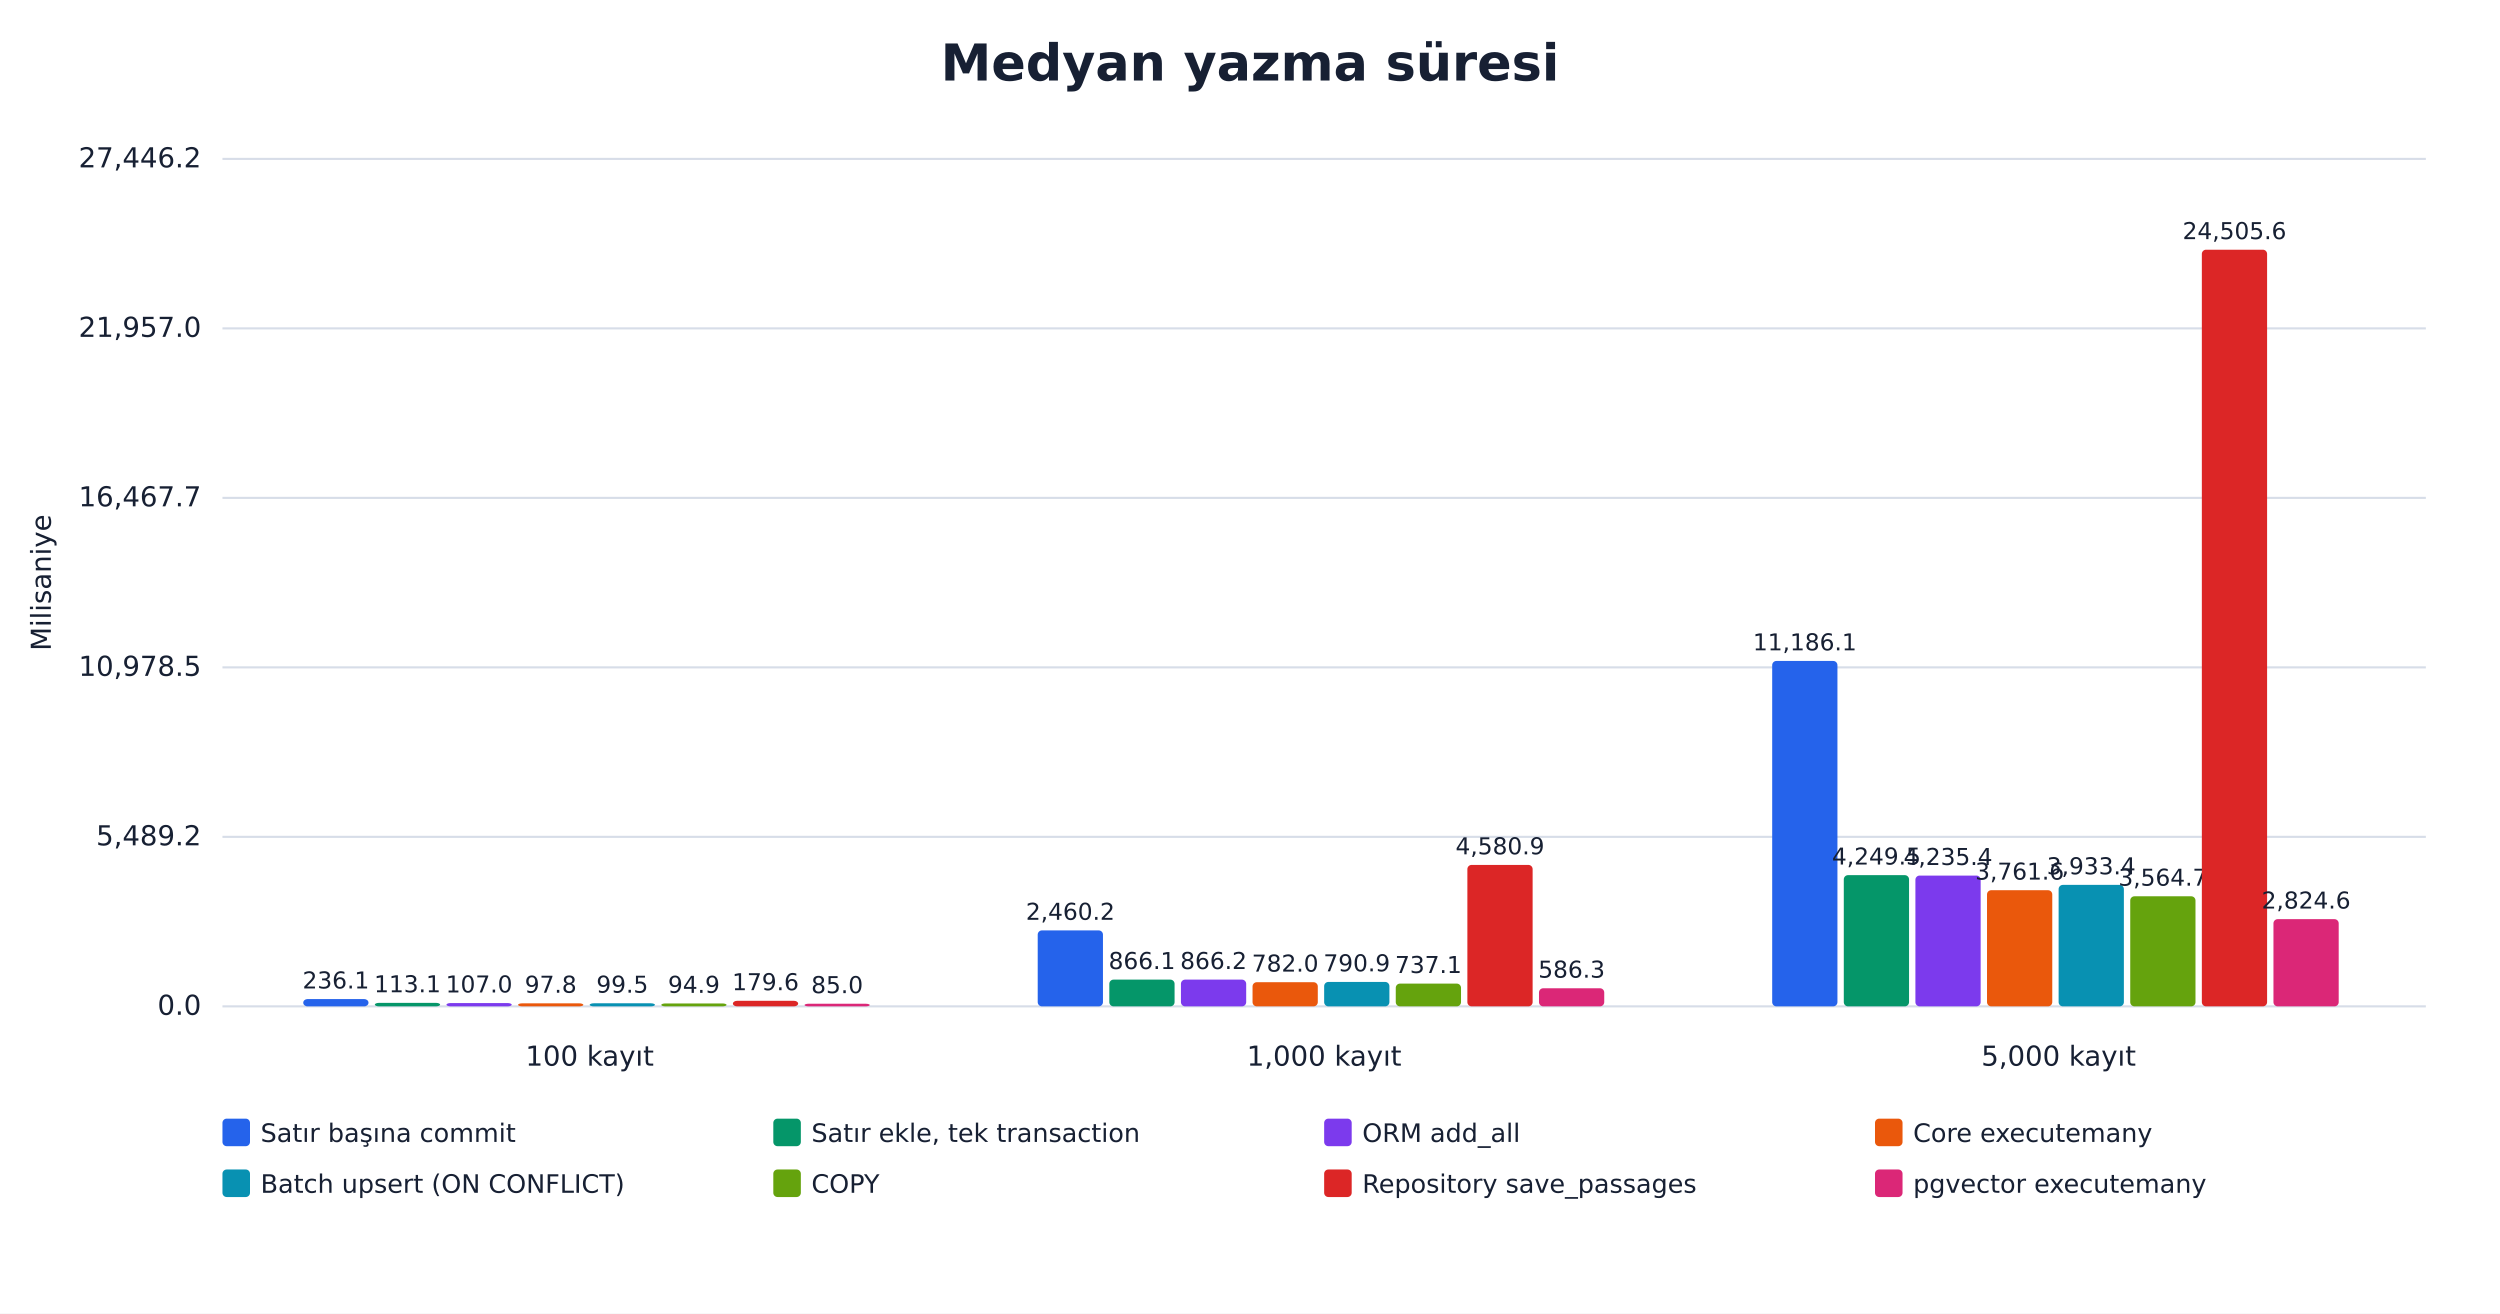
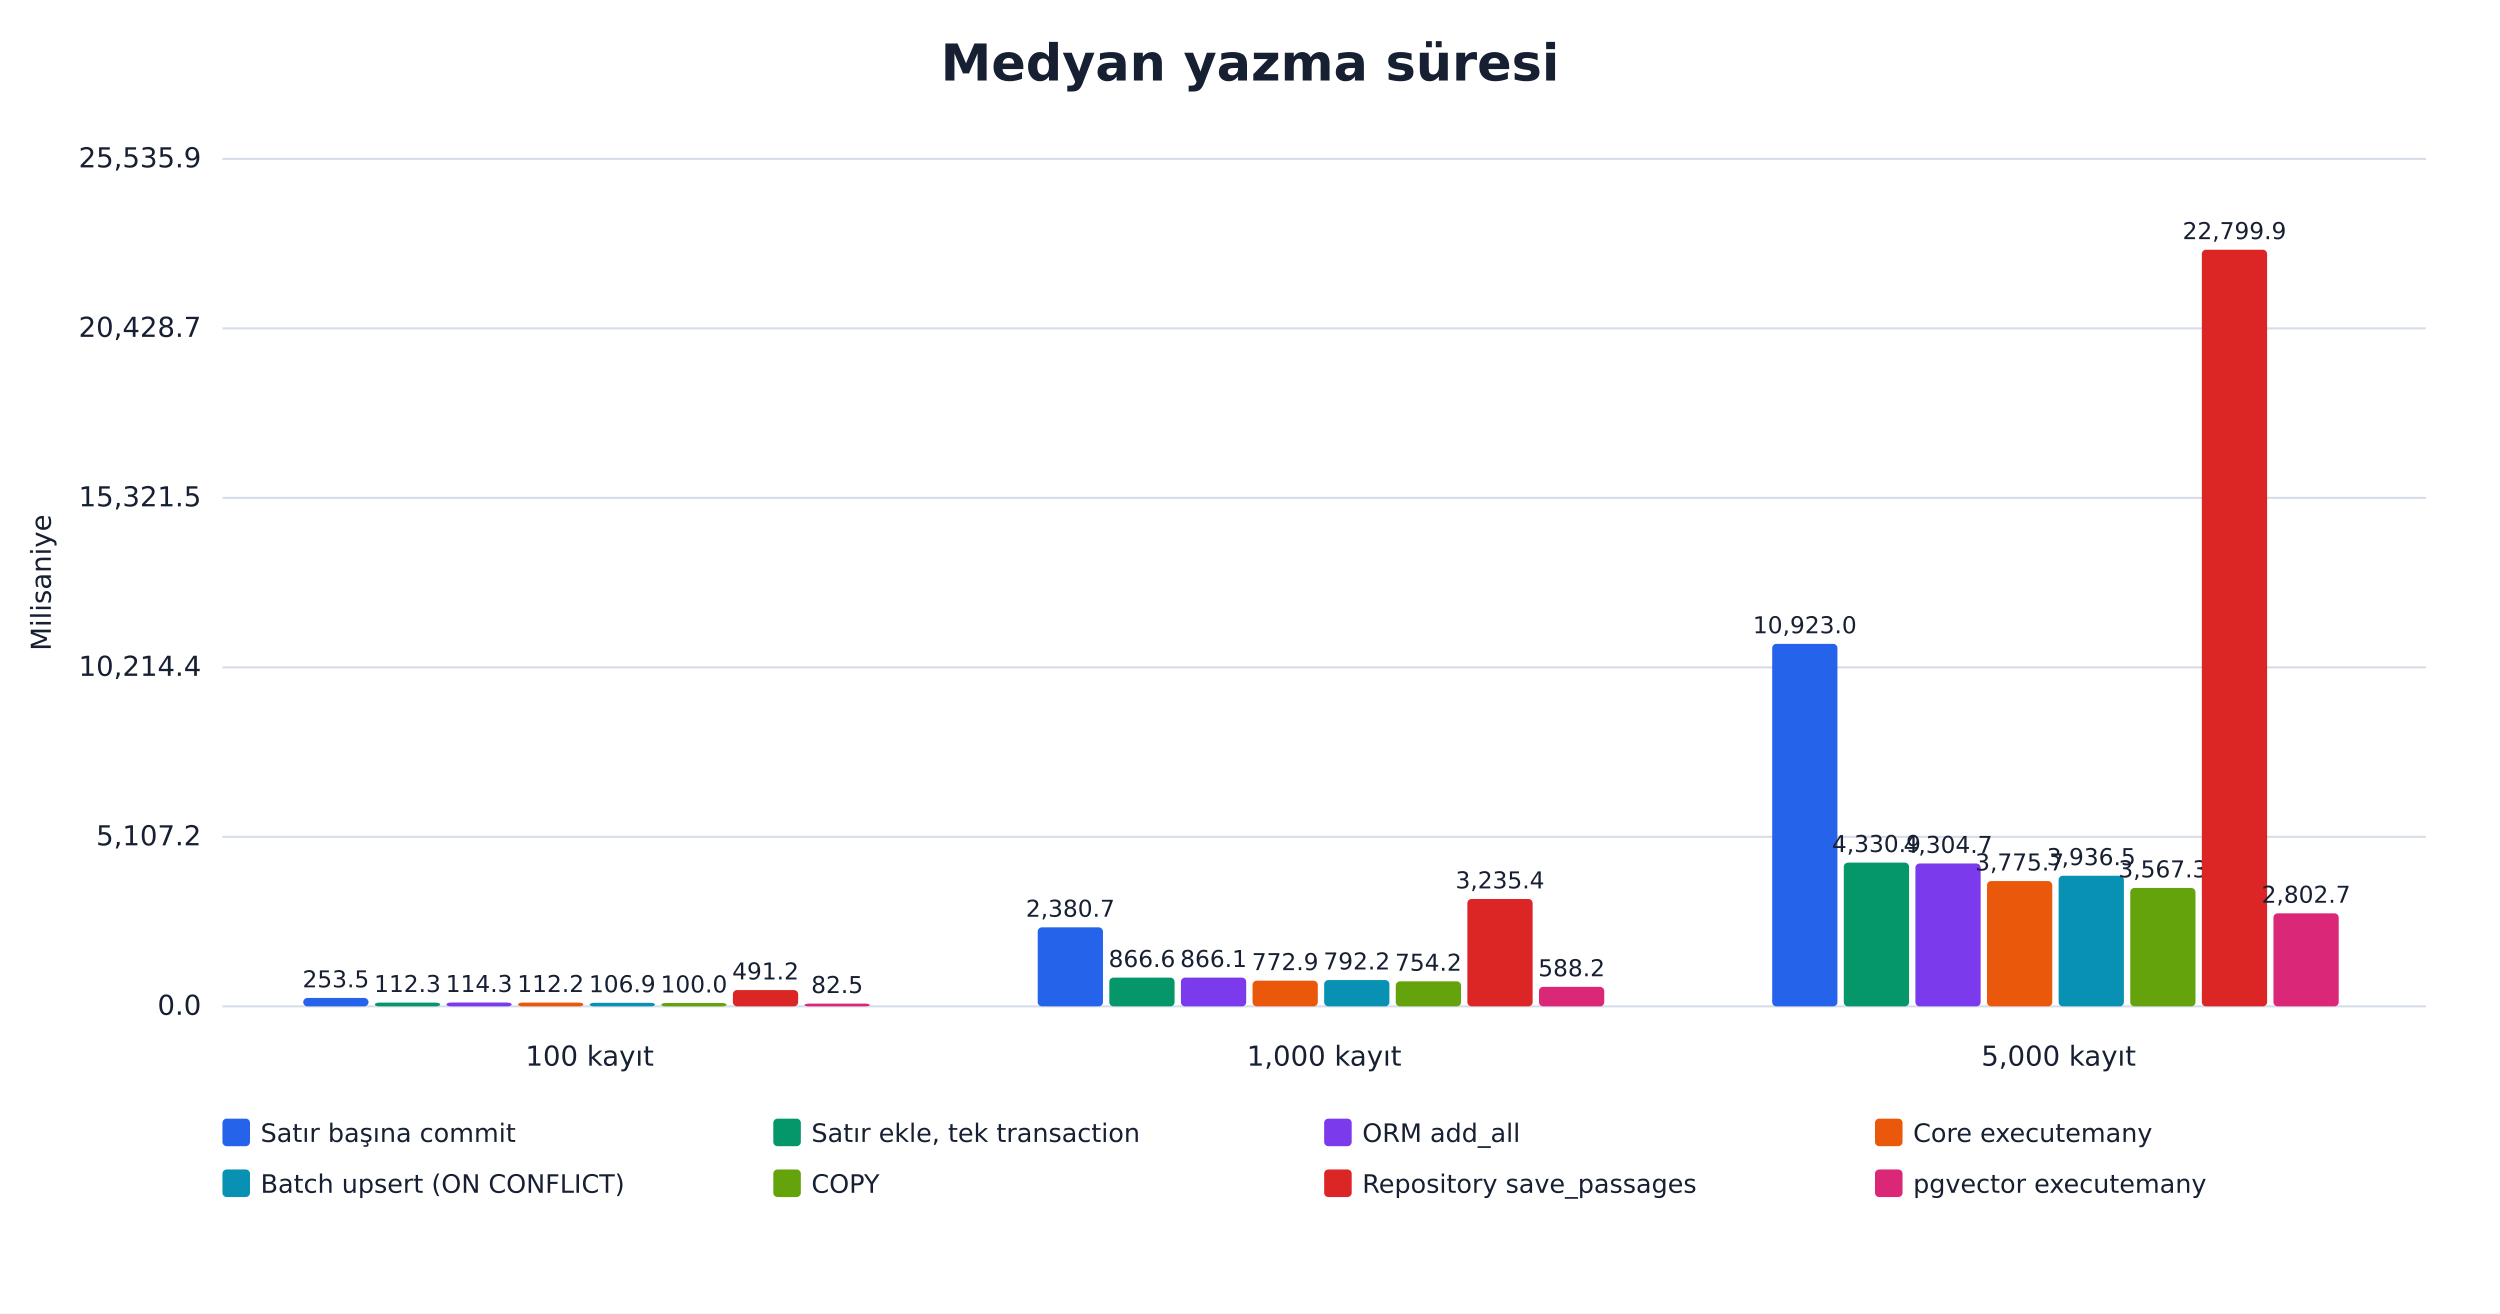
<svg xmlns="http://www.w3.org/2000/svg" width="1180" height="620" viewBox="0 0 1180 620">
  <rect width="100%" height="100%" fill="#ffffff" />
  <style>text{font-family:DejaVu Sans,Arial,sans-serif;fill:#172033}.title{font-size:24px;font-weight:700}.axis{font-size:13px}.value{font-size:11px}.legend{font-size:12px}</style>
  <text x="590.0" y="38" text-anchor="middle" class="title">Medyan yazma süresi</text>
  <line x1="105" y1="475.00" x2="1145" y2="475.00" stroke="#d7dde8" stroke-width="1" />
  <text x="95" y="479.00" text-anchor="end" class="axis">0.0</text>
  <line x1="105" y1="395.00" x2="1145" y2="395.00" stroke="#d7dde8" stroke-width="1" />
-   <text x="95" y="399.00" text-anchor="end" class="axis">5,489.2</text>
+   <text x="95" y="399.00" text-anchor="end" class="axis">5,107.2</text>
  <line x1="105" y1="315.00" x2="1145" y2="315.00" stroke="#d7dde8" stroke-width="1" />
-   <text x="95" y="319.00" text-anchor="end" class="axis">10,978.5</text>
+   <text x="95" y="319.00" text-anchor="end" class="axis">10,214.4</text>
  <line x1="105" y1="235.00" x2="1145" y2="235.00" stroke="#d7dde8" stroke-width="1" />
-   <text x="95" y="239.00" text-anchor="end" class="axis">16,467.7</text>
+   <text x="95" y="239.00" text-anchor="end" class="axis">15,321.5</text>
  <line x1="105" y1="155.00" x2="1145" y2="155.00" stroke="#d7dde8" stroke-width="1" />
-   <text x="95" y="159.00" text-anchor="end" class="axis">21,957.0</text>
+   <text x="95" y="159.00" text-anchor="end" class="axis">20,428.7</text>
  <line x1="105" y1="75.00" x2="1145" y2="75.00" stroke="#d7dde8" stroke-width="1" />
-   <text x="95" y="79.00" text-anchor="end" class="axis">27,446.2</text>
-   <rect x="143.13" y="471.56" width="30.80" height="3.44" fill="#2563eb" rx="2" />
-   <text x="158.53" y="466.56" text-anchor="middle" class="value">236.1</text>
-   <rect x="176.93" y="473.35" width="30.80" height="1.65" fill="#059669" rx="2" />
-   <text x="192.33" y="468.35" text-anchor="middle" class="value">113.1</text>
-   <rect x="210.73" y="473.44" width="30.80" height="1.56" fill="#7c3aed" rx="2" />
-   <text x="226.13" y="468.44" text-anchor="middle" class="value">107.0</text>
-   <rect x="244.53" y="473.57" width="30.80" height="1.43" fill="#ea580c" rx="2" />
-   <text x="259.93" y="468.57" text-anchor="middle" class="value">97.8</text>
-   <rect x="278.33" y="473.55" width="30.80" height="1.45" fill="#0891b2" rx="2" />
-   <text x="293.73" y="468.55" text-anchor="middle" class="value">99.5</text>
-   <rect x="312.13" y="473.62" width="30.80" height="1.38" fill="#65a30d" rx="2" />
-   <text x="327.53" y="468.62" text-anchor="middle" class="value">94.9</text>
-   <rect x="345.93" y="472.38" width="30.80" height="2.62" fill="#dc2626" rx="2" />
-   <text x="361.33" y="467.38" text-anchor="middle" class="value">179.6</text>
-   <rect x="379.73" y="473.76" width="30.80" height="1.24" fill="#db2777" rx="2" />
-   <text x="395.13" y="468.76" text-anchor="middle" class="value">85.0</text>
+   <text x="95" y="79.00" text-anchor="end" class="axis">25,535.9</text>
+   <rect x="143.13" y="471.03" width="30.80" height="3.97" fill="#2563eb" rx="2" />
+   <text x="158.53" y="466.03" text-anchor="middle" class="value">253.5</text>
+   <rect x="176.93" y="473.24" width="30.80" height="1.76" fill="#059669" rx="2" />
+   <text x="192.33" y="468.24" text-anchor="middle" class="value">112.3</text>
+   <rect x="210.73" y="473.21" width="30.80" height="1.79" fill="#7c3aed" rx="2" />
+   <text x="226.13" y="468.21" text-anchor="middle" class="value">114.3</text>
+   <rect x="244.53" y="473.24" width="30.80" height="1.76" fill="#ea580c" rx="2" />
+   <text x="259.93" y="468.24" text-anchor="middle" class="value">112.2</text>
+   <rect x="278.33" y="473.33" width="30.80" height="1.67" fill="#0891b2" rx="2" />
+   <text x="293.73" y="468.33" text-anchor="middle" class="value">106.9</text>
+   <rect x="312.13" y="473.43" width="30.80" height="1.57" fill="#65a30d" rx="2" />
+   <text x="327.53" y="468.43" text-anchor="middle" class="value">100.0</text>
+   <rect x="345.93" y="467.31" width="30.80" height="7.69" fill="#dc2626" rx="2" />
+   <text x="361.33" y="462.31" text-anchor="middle" class="value">491.2</text>
+   <rect x="379.73" y="473.71" width="30.80" height="1.29" fill="#db2777" rx="2" />
+   <text x="395.13" y="468.71" text-anchor="middle" class="value">82.5</text>
  <text x="278.33" y="503" text-anchor="middle" class="axis">100 kayıt</text>
-   <rect x="489.80" y="439.15" width="30.80" height="35.85" fill="#2563eb" rx="2" />
-   <text x="505.20" y="434.15" text-anchor="middle" class="value">2,460.2</text>
-   <rect x="523.60" y="462.38" width="30.80" height="12.62" fill="#059669" rx="2" />
-   <text x="539.00" y="457.38" text-anchor="middle" class="value">866.1</text>
-   <rect x="557.40" y="462.38" width="30.80" height="12.62" fill="#7c3aed" rx="2" />
-   <text x="572.80" y="457.38" text-anchor="middle" class="value">866.2</text>
-   <rect x="591.20" y="463.60" width="30.80" height="11.40" fill="#ea580c" rx="2" />
-   <text x="606.60" y="458.60" text-anchor="middle" class="value">782.0</text>
-   <rect x="625.00" y="463.47" width="30.80" height="11.53" fill="#0891b2" rx="2" />
-   <text x="640.40" y="458.47" text-anchor="middle" class="value">790.9</text>
-   <rect x="658.80" y="464.26" width="30.80" height="10.74" fill="#65a30d" rx="2" />
-   <text x="674.20" y="459.26" text-anchor="middle" class="value">737.1</text>
-   <rect x="692.60" y="408.24" width="30.80" height="66.76" fill="#dc2626" rx="2" />
-   <text x="708.00" y="403.24" text-anchor="middle" class="value">4,580.9</text>
-   <rect x="726.40" y="466.46" width="30.80" height="8.54" fill="#db2777" rx="2" />
-   <text x="741.80" y="461.46" text-anchor="middle" class="value">586.3</text>
+   <rect x="489.80" y="437.71" width="30.80" height="37.29" fill="#2563eb" rx="2" />
+   <text x="505.20" y="432.71" text-anchor="middle" class="value">2,380.7</text>
+   <rect x="523.60" y="461.43" width="30.80" height="13.57" fill="#059669" rx="2" />
+   <text x="539.00" y="456.43" text-anchor="middle" class="value">866.6</text>
+   <rect x="557.40" y="461.43" width="30.80" height="13.57" fill="#7c3aed" rx="2" />
+   <text x="572.80" y="456.43" text-anchor="middle" class="value">866.1</text>
+   <rect x="591.20" y="462.89" width="30.80" height="12.11" fill="#ea580c" rx="2" />
+   <text x="606.60" y="457.89" text-anchor="middle" class="value">772.9</text>
+   <rect x="625.00" y="462.59" width="30.80" height="12.41" fill="#0891b2" rx="2" />
+   <text x="640.40" y="457.59" text-anchor="middle" class="value">792.2</text>
+   <rect x="658.80" y="463.19" width="30.80" height="11.81" fill="#65a30d" rx="2" />
+   <text x="674.20" y="458.19" text-anchor="middle" class="value">754.2</text>
+   <rect x="692.60" y="424.32" width="30.80" height="50.68" fill="#dc2626" rx="2" />
+   <text x="708.00" y="419.32" text-anchor="middle" class="value">3,235.4</text>
+   <rect x="726.40" y="465.79" width="30.80" height="9.21" fill="#db2777" rx="2" />
+   <text x="741.80" y="460.79" text-anchor="middle" class="value">588.2</text>
  <text x="625.00" y="503" text-anchor="middle" class="axis">1,000 kayıt</text>
-   <rect x="836.47" y="311.97" width="30.80" height="163.03" fill="#2563eb" rx="2" />
-   <text x="851.87" y="306.97" text-anchor="middle" class="value">11,186.1</text>
-   <rect x="870.27" y="413.07" width="30.80" height="61.93" fill="#059669" rx="2" />
-   <text x="885.67" y="408.07" text-anchor="middle" class="value">4,249.5</text>
-   <rect x="904.07" y="413.27" width="30.80" height="61.73" fill="#7c3aed" rx="2" />
-   <text x="919.47" y="408.27" text-anchor="middle" class="value">4,235.4</text>
-   <rect x="937.87" y="420.18" width="30.80" height="54.82" fill="#ea580c" rx="2" />
-   <text x="953.27" y="415.18" text-anchor="middle" class="value">3,761.6</text>
-   <rect x="971.67" y="417.67" width="30.80" height="57.33" fill="#0891b2" rx="2" />
-   <text x="987.07" y="412.67" text-anchor="middle" class="value">3,933.4</text>
-   <rect x="1005.47" y="423.05" width="30.80" height="51.95" fill="#65a30d" rx="2" />
-   <text x="1020.87" y="418.05" text-anchor="middle" class="value">3,564.7</text>
+   <rect x="836.47" y="303.90" width="30.80" height="171.10" fill="#2563eb" rx="2" />
+   <text x="851.87" y="298.90" text-anchor="middle" class="value">10,923.0</text>
+   <rect x="870.27" y="407.16" width="30.80" height="67.84" fill="#059669" rx="2" />
+   <text x="885.67" y="402.16" text-anchor="middle" class="value">4,330.9</text>
+   <rect x="904.07" y="407.57" width="30.80" height="67.43" fill="#7c3aed" rx="2" />
+   <text x="919.47" y="402.57" text-anchor="middle" class="value">4,304.7</text>
+   <rect x="937.87" y="415.86" width="30.80" height="59.14" fill="#ea580c" rx="2" />
+   <text x="953.27" y="410.86" text-anchor="middle" class="value">3,775.7</text>
+   <rect x="971.67" y="413.34" width="30.80" height="61.66" fill="#0891b2" rx="2" />
+   <text x="987.07" y="408.34" text-anchor="middle" class="value">3,936.5</text>
+   <rect x="1005.47" y="419.12" width="30.80" height="55.88" fill="#65a30d" rx="2" />
+   <text x="1020.87" y="414.12" text-anchor="middle" class="value">3,567.3</text>
  <rect x="1039.27" y="117.86" width="30.80" height="357.14" fill="#dc2626" rx="2" />
-   <text x="1054.67" y="112.86" text-anchor="middle" class="value">24,505.6</text>
-   <rect x="1073.07" y="433.84" width="30.80" height="41.16" fill="#db2777" rx="2" />
-   <text x="1088.47" y="428.84" text-anchor="middle" class="value">2,824.6</text>
+   <text x="1054.67" y="112.86" text-anchor="middle" class="value">22,799.9</text>
+   <rect x="1073.07" y="431.10" width="30.80" height="43.90" fill="#db2777" rx="2" />
+   <text x="1088.47" y="426.10" text-anchor="middle" class="value">2,802.7</text>
  <text x="971.67" y="503" text-anchor="middle" class="axis">5,000 kayıt</text>
  <text transform="translate(24 275.0) rotate(-90)" text-anchor="middle" class="axis">Milisaniye</text>
  <rect x="105.00" y="528" width="13" height="13" fill="#2563eb" rx="2" />
  <text x="123.00" y="539" class="legend">Satır başına commit</text>
  <rect x="365.00" y="528" width="13" height="13" fill="#059669" rx="2" />
  <text x="383.00" y="539" class="legend">Satır ekle, tek transaction</text>
  <rect x="625.00" y="528" width="13" height="13" fill="#7c3aed" rx="2" />
  <text x="643.00" y="539" class="legend">ORM add_all</text>
  <rect x="885.00" y="528" width="13" height="13" fill="#ea580c" rx="2" />
  <text x="903.00" y="539" class="legend">Core executemany</text>
  <rect x="105.00" y="552" width="13" height="13" fill="#0891b2" rx="2" />
  <text x="123.00" y="563" class="legend">Batch upsert (ON CONFLICT)</text>
  <rect x="365.00" y="552" width="13" height="13" fill="#65a30d" rx="2" />
  <text x="383.00" y="563" class="legend">COPY</text>
  <rect x="625.00" y="552" width="13" height="13" fill="#dc2626" rx="2" />
  <text x="643.00" y="563" class="legend">Repository save_passages</text>
  <rect x="885.00" y="552" width="13" height="13" fill="#db2777" rx="2" />
  <text x="903.00" y="563" class="legend">pgvector executemany</text>
</svg>
